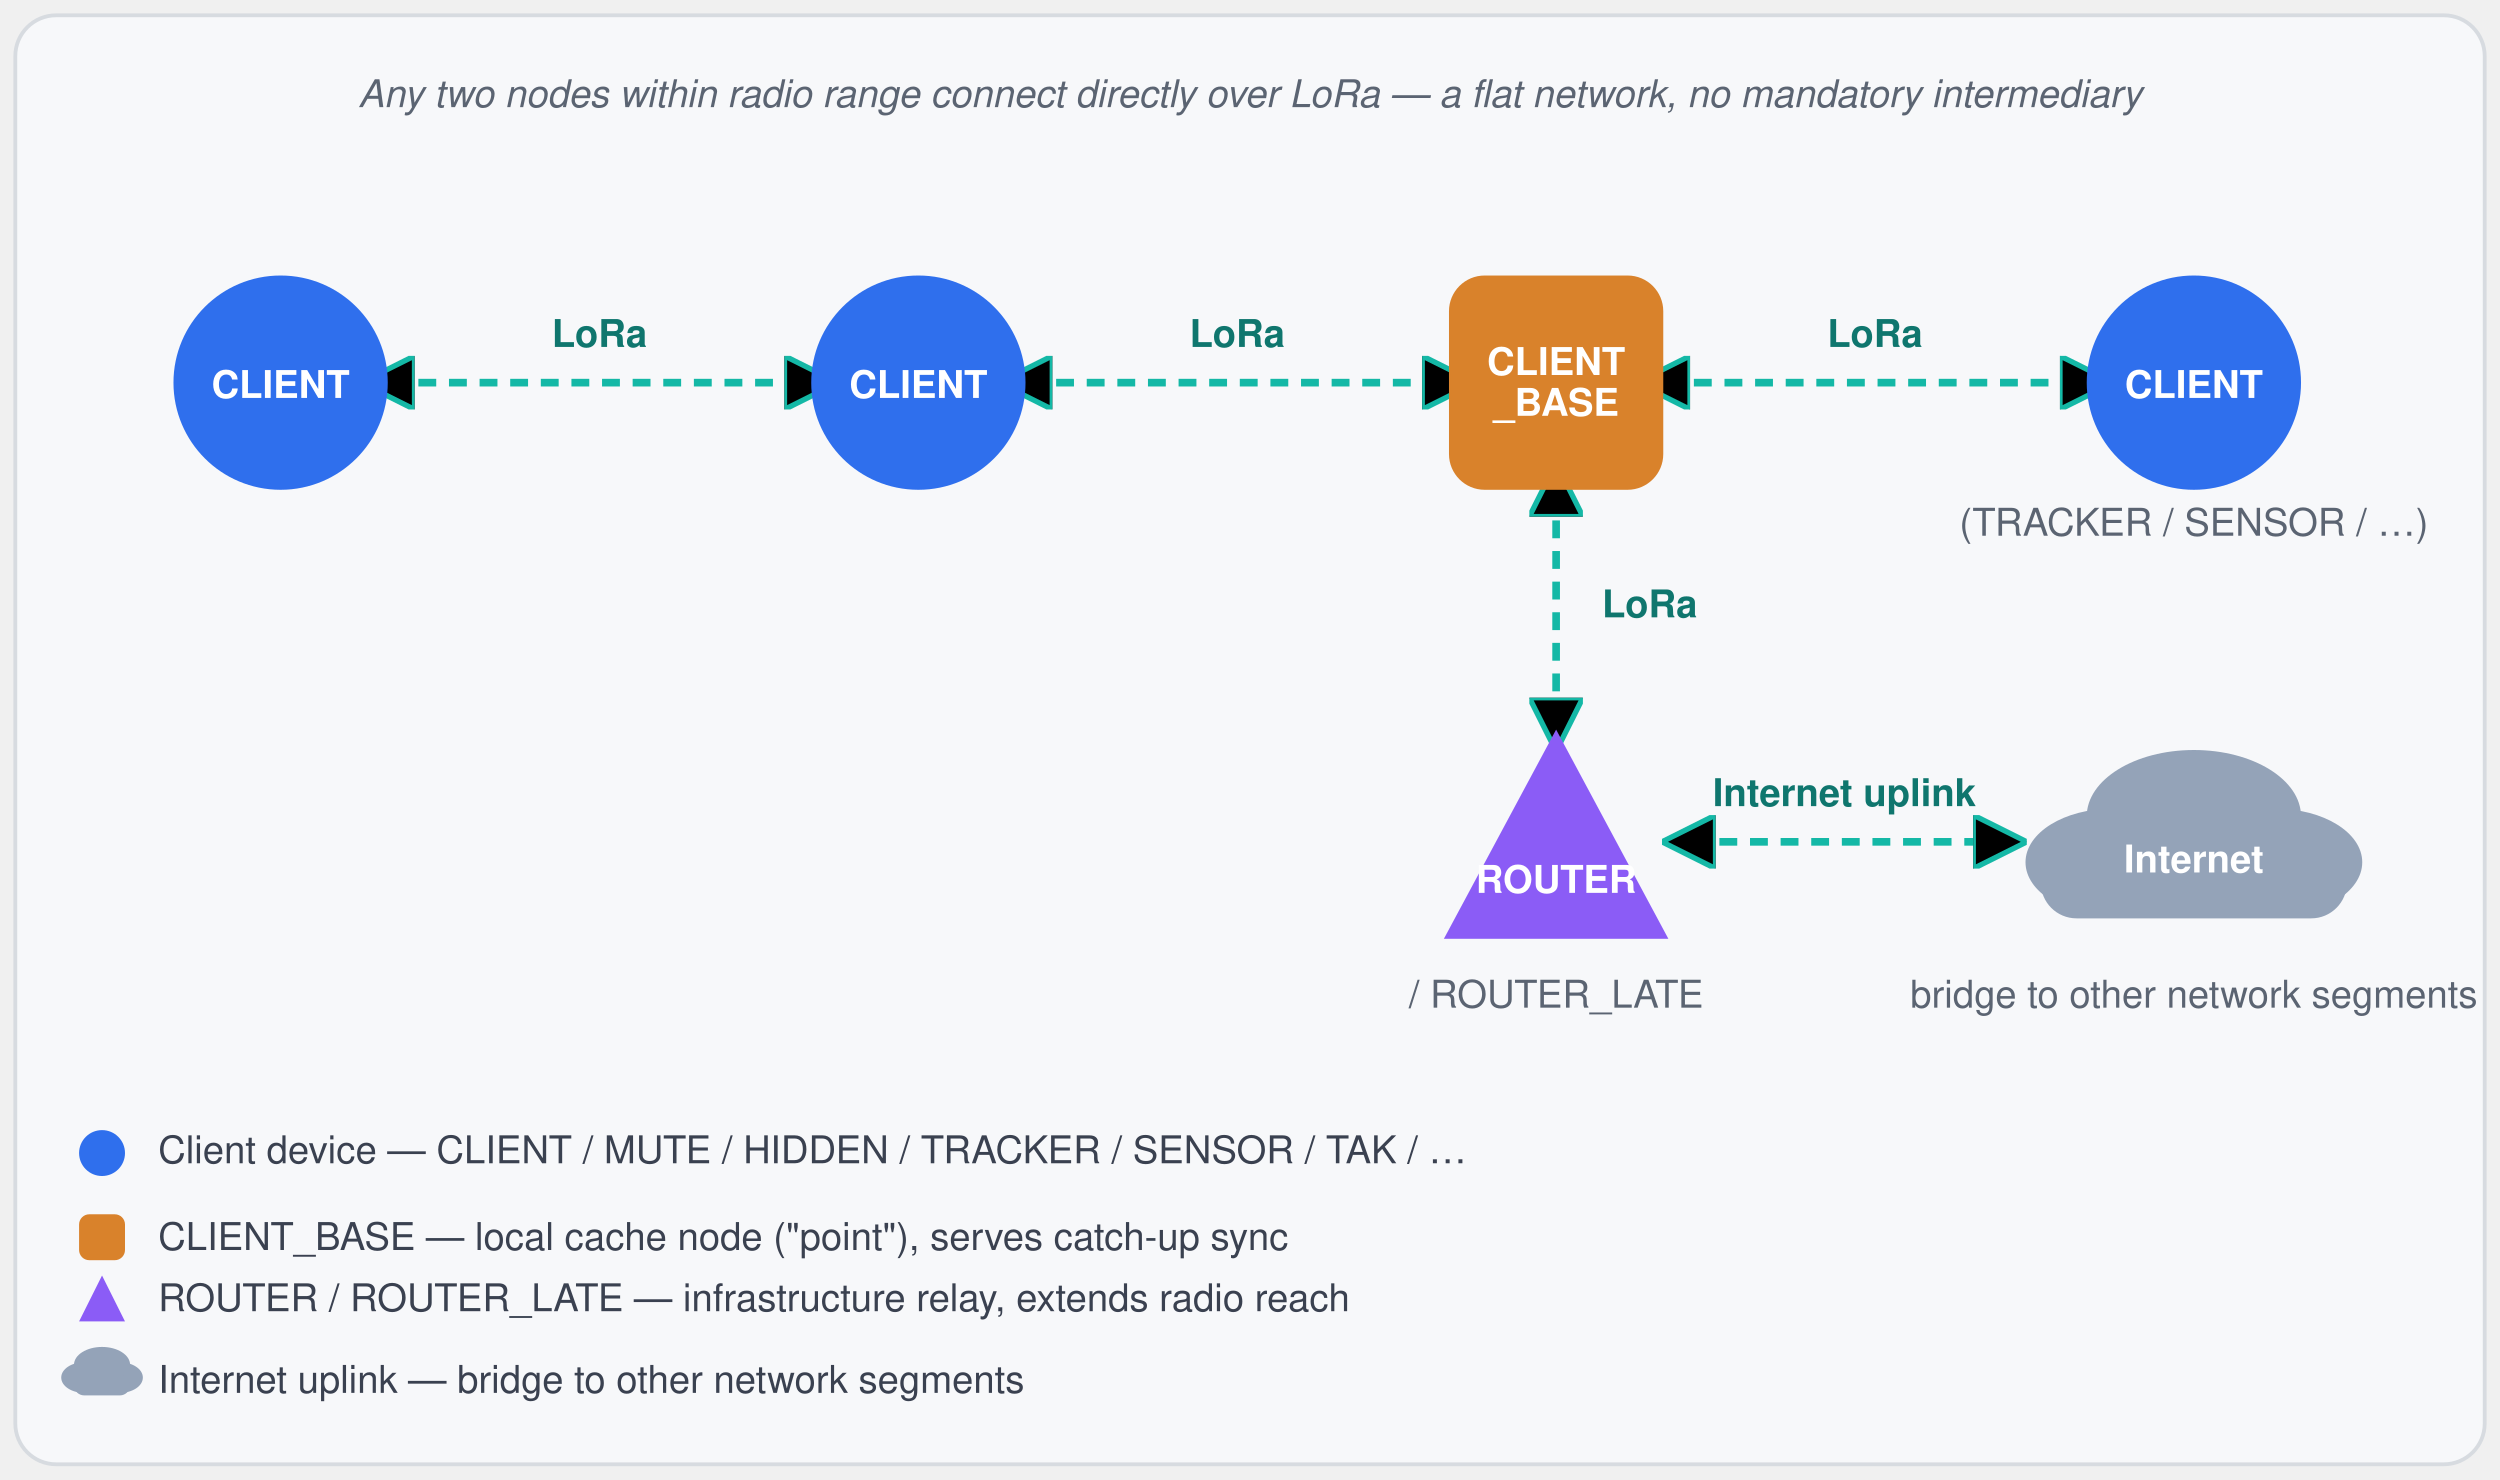
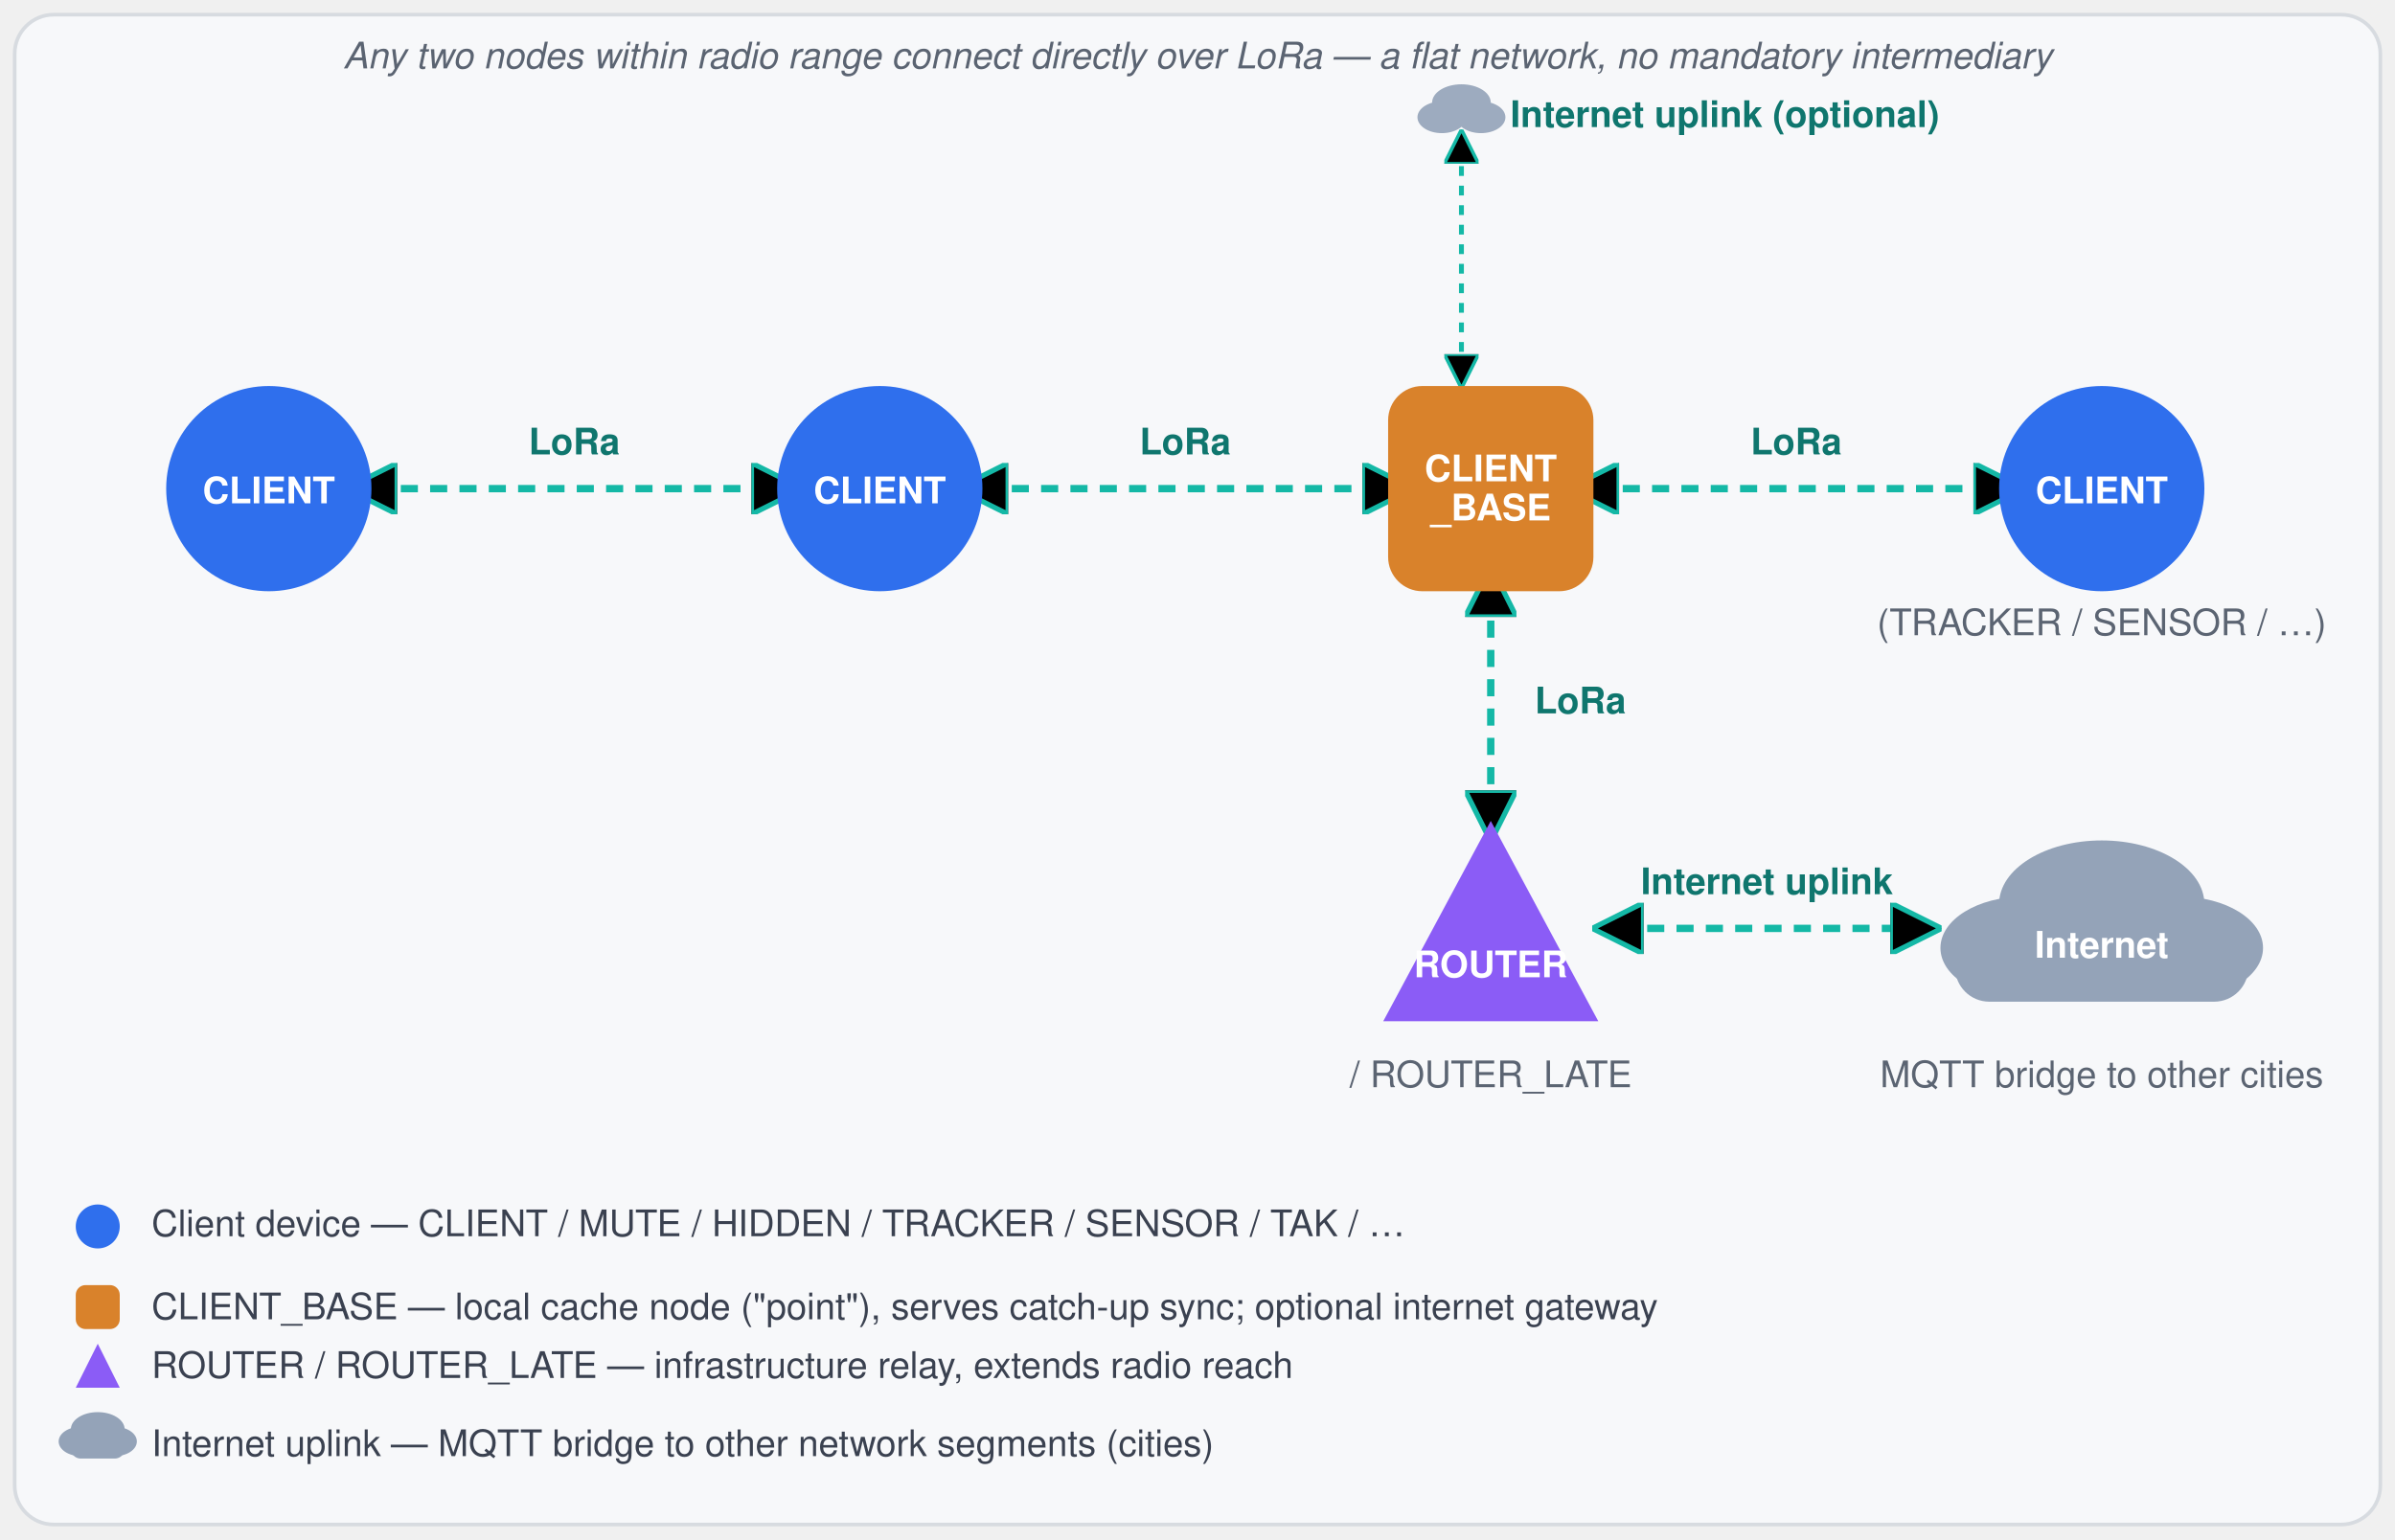
- <svg xmlns="http://www.w3.org/2000/svg" viewBox="0 0 980 580" font-family="'Segoe UI', Helvetica, Arial, sans-serif">
+ <svg xmlns="http://www.w3.org/2000/svg" viewBox="0 0 980 630" font-family="'Segoe UI', Helvetica, Arial, sans-serif">
  <style>
    .card { fill:#f7f8fa; stroke:#d7dbe0; }
    .link { stroke:#14b8a6; }
    .link-label { fill:#0f766e; }
    .node-label { fill:#ffffff; font-weight:600; }
    .sub-label { fill:#5b6472; }
    .note { fill:#5b6472; font-style:italic; }
    .legend-text { fill:#3a4150; }
    .client { fill:#2f6fed; }
    .base { fill:#d9822b; }
    .router { fill:#8b5cf6; }
    .cloud { fill:#94a3b8; }
    @media (prefers-color-scheme: dark) {
      .card { fill:#1b1e24; stroke:#383d46; }
      .link { stroke:#2dd4bf; }
      .link-label { fill:#5eead4; }
      .sub-label { fill:#9aa4b2; }
      .note { fill:#9aa4b2; }
      .legend-text { fill:#c7cdd6; }
      .client { fill:#4f8cff; }
      .base { fill:#f0a94e; }
      .router { fill:#a78bfa; }
      .cloud { fill:#6b7280; }
    }
    text { font-size:15px; }
  </style>
  <defs>
    <marker id="arrow" viewBox="0 0 10 10" refX="5" refY="5" markerWidth="7" markerHeight="7" orient="auto-start-reverse">
      <path d="M0,0 L10,5 L0,10 z" class="link" style="fill:inherit" />
    </marker>
  </defs>
-   <rect x="6" y="6" width="968" height="568" rx="16" class="card" stroke-width="1.5" />
-   <text x="490" y="42" text-anchor="middle" class="note" font-size="13.5">
+   <rect x="6" y="6" width="968" height="618" rx="16" class="card" stroke-width="1.5" />
+   <text x="490" y="28" text-anchor="middle" class="note" font-size="13.5">
    Any two nodes within radio range connect directly over LoRa — a flat network, no mandatory intermediary
  </text>
-   <line x1="152" y1="150" x2="318" y2="150" class="link" stroke-width="3" stroke-dasharray="7 5" marker-start="url(#arrow)" marker-end="url(#arrow)" />
-   <text x="235" y="136" text-anchor="middle" class="link-label" font-size="13" font-weight="600">LoRa</text>
-   <line x1="402" y1="150" x2="568" y2="150" class="link" stroke-width="3" stroke-dasharray="7 5" marker-start="url(#arrow)" marker-end="url(#arrow)" />
-   <text x="485" y="136" text-anchor="middle" class="link-label" font-size="13" font-weight="600">LoRa</text>
-   <line x1="652" y1="150" x2="818" y2="150" class="link" stroke-width="3" stroke-dasharray="7 5" marker-start="url(#arrow)" marker-end="url(#arrow)" />
-   <text x="735" y="136" text-anchor="middle" class="link-label" font-size="13" font-weight="600">LoRa</text>
-   <line x1="610" y1="192" x2="610" y2="284" class="link" stroke-width="3" stroke-dasharray="7 5" marker-start="url(#arrow)" marker-end="url(#arrow)" />
-   <text x="628" y="242" class="link-label" font-size="13" font-weight="600">LoRa</text>
-   <line x1="662" y1="330" x2="784" y2="330" class="link" stroke-width="3" stroke-dasharray="7 5" marker-start="url(#arrow)" marker-end="url(#arrow)" />
-   <text x="723" y="316" text-anchor="middle" class="link-label" font-size="12.5" font-weight="600">Internet uplink</text>
-   <circle cx="110" cy="150" r="42" class="client" />
-   <text x="110" y="156" text-anchor="middle" class="node-label" font-size="14">CLIENT</text>
-   <circle cx="360" cy="150" r="42" class="client" />
-   <text x="360" y="156" text-anchor="middle" class="node-label" font-size="14">CLIENT</text>
-   <rect x="568" y="108" width="84" height="84" rx="14" class="base" />
-   <text x="610" y="147" text-anchor="middle" class="node-label" font-size="13">CLIENT</text>
-   <text x="610" y="163" text-anchor="middle" class="node-label" font-size="13">_BASE</text>
-   <circle cx="860" cy="150" r="42" class="client" />
-   <text x="860" y="156" text-anchor="middle" class="node-label" font-size="14">CLIENT</text>
-   <text x="860" y="210" text-anchor="middle" class="sub-label" font-size="11">(TRACKER / SENSOR / …)</text>
-   <polygon points="610,286 566,368 654,368" class="router" />
-   <text x="610" y="350" text-anchor="middle" class="node-label" font-size="12">ROUTER</text>
-   <text x="610" y="395" text-anchor="middle" class="sub-label" font-size="11">/ ROUTER_LATE</text>
+   <line x1="152" y1="200" x2="318" y2="200" class="link" stroke-width="3" stroke-dasharray="7 5" marker-start="url(#arrow)" marker-end="url(#arrow)" />
+   <text x="235" y="186" text-anchor="middle" class="link-label" font-size="13" font-weight="600">LoRa</text>
+   <line x1="402" y1="200" x2="568" y2="200" class="link" stroke-width="3" stroke-dasharray="7 5" marker-start="url(#arrow)" marker-end="url(#arrow)" />
+   <text x="485" y="186" text-anchor="middle" class="link-label" font-size="13" font-weight="600">LoRa</text>
+   <line x1="652" y1="200" x2="818" y2="200" class="link" stroke-width="3" stroke-dasharray="7 5" marker-start="url(#arrow)" marker-end="url(#arrow)" />
+   <text x="735" y="186" text-anchor="middle" class="link-label" font-size="13" font-weight="600">LoRa</text>
+   <line x1="610" y1="242" x2="610" y2="334" class="link" stroke-width="3" stroke-dasharray="7 5" marker-start="url(#arrow)" marker-end="url(#arrow)" />
+   <text x="628" y="292" class="link-label" font-size="13" font-weight="600">LoRa</text>
+   <line x1="662" y1="380" x2="784" y2="380" class="link" stroke-width="3" stroke-dasharray="7 5" marker-start="url(#arrow)" marker-end="url(#arrow)" />
+   <text x="723" y="366" text-anchor="middle" class="link-label" font-size="12.5" font-weight="600">Internet uplink</text>
+   <circle cx="110" cy="200" r="42" class="client" />
+   <text x="110" y="206" text-anchor="middle" class="node-label" font-size="14">CLIENT</text>
+   <circle cx="360" cy="200" r="42" class="client" />
+   <text x="360" y="206" text-anchor="middle" class="node-label" font-size="14">CLIENT</text>
+   <line x1="598" y1="152" x2="598" y2="60" class="link" stroke-width="2" stroke-dasharray="4 4" marker-start="url(#arrow)" marker-end="url(#arrow)" />
+   <g class="cloud" opacity="0.9">
+     <ellipse cx="590" cy="48" rx="10" ry="6.5" />
+     <ellipse cx="606" cy="48" rx="10" ry="6.5" />
+     <ellipse cx="598" cy="42" rx="12" ry="7.5" />
+   </g>
+   <text x="618" y="52" class="link-label" font-size="10" font-weight="600">Internet uplink (optional)</text>
+   <rect x="568" y="158" width="84" height="84" rx="14" class="base" />
+   <text x="610" y="197" text-anchor="middle" class="node-label" font-size="13">CLIENT</text>
+   <text x="610" y="213" text-anchor="middle" class="node-label" font-size="13">_BASE</text>
+   <circle cx="860" cy="200" r="42" class="client" />
+   <text x="860" y="206" text-anchor="middle" class="node-label" font-size="14">CLIENT</text>
+   <text x="860" y="260" text-anchor="middle" class="sub-label" font-size="11">(TRACKER / SENSOR / …)</text>
+   <polygon points="610,336 566,418 654,418" class="router" />
+   <text x="610" y="400" text-anchor="middle" class="node-label" font-size="12">ROUTER</text>
+   <text x="610" y="445" text-anchor="middle" class="sub-label" font-size="11">/ ROUTER_LATE</text>
  <g class="cloud">
-     <ellipse cx="828" cy="338" rx="34" ry="21" />
-     <ellipse cx="892" cy="338" rx="34" ry="21" />
-     <ellipse cx="860" cy="320" rx="42" ry="26" />
-     <rect x="800" y="332" width="120" height="28" rx="14" />
+     <ellipse cx="828" cy="388" rx="34" ry="21" />
+     <ellipse cx="892" cy="388" rx="34" ry="21" />
+     <ellipse cx="860" cy="370" rx="42" ry="26" />
+     <rect x="800" y="382" width="120" height="28" rx="14" />
  </g>
-   <text x="860" y="342" text-anchor="middle" class="node-label" font-size="11">Internet</text>
-   <text x="860" y="395" text-anchor="middle" class="sub-label" font-size="11">bridge to other network segments</text>
+   <text x="860" y="392" text-anchor="middle" class="node-label" font-size="11">Internet</text>
+   <text x="860" y="445" text-anchor="middle" class="sub-label" font-size="11">MQTT bridge to other cities</text>
  <g font-size="12.5">
-     <circle cx="40" cy="452" r="9" class="client" />
-     <text x="62" y="456" class="legend-text">Client device — CLIENT / MUTE / HIDDEN / TRACKER / SENSOR / TAK / …</text>
-     <rect x="31" y="476" width="18" height="18" rx="4" class="base" />
-     <text x="62" y="490" class="legend-text">CLIENT_BASE — local cache node ("point"), serves catch-up sync</text>
-     <polygon points="40,500 31,518 49,518" class="router" />
-     <text x="62" y="514" class="legend-text">ROUTER / ROUTER_LATE — infrastructure relay, extends radio reach</text>
+     <circle cx="40" cy="502" r="9" class="client" />
+     <text x="62" y="506" class="legend-text">Client device — CLIENT / MUTE / HIDDEN / TRACKER / SENSOR / TAK / …</text>
+     <rect x="31" y="526" width="18" height="18" rx="4" class="base" />
+     <text x="62" y="540" class="legend-text">CLIENT_BASE — local cache node ("point"), serves catch-up sync; optional internet gateway</text>
+     <polygon points="40,550 31,568 49,568" class="router" />
+     <text x="62" y="564" class="legend-text">ROUTER / ROUTER_LATE — infrastructure relay, extends radio reach</text>
    <g class="cloud">
-       <ellipse cx="33" cy="540" rx="9" ry="6" />
-       <ellipse cx="47" cy="540" rx="9" ry="6" />
-       <ellipse cx="40" cy="535" rx="11" ry="7" />
-       <rect x="29" y="539" width="22" height="8" rx="4" />
+       <ellipse cx="33" cy="590" rx="9" ry="6" />
+       <ellipse cx="47" cy="590" rx="9" ry="6" />
+       <ellipse cx="40" cy="585" rx="11" ry="7" />
+       <rect x="29" y="589" width="22" height="8" rx="4" />
    </g>
-     <text x="62" y="546" class="legend-text">Internet uplink — bridge to other network segments</text>
+     <text x="62" y="596" class="legend-text">Internet uplink — MQTT bridge to other network segments (cities)</text>
  </g>
</svg>
